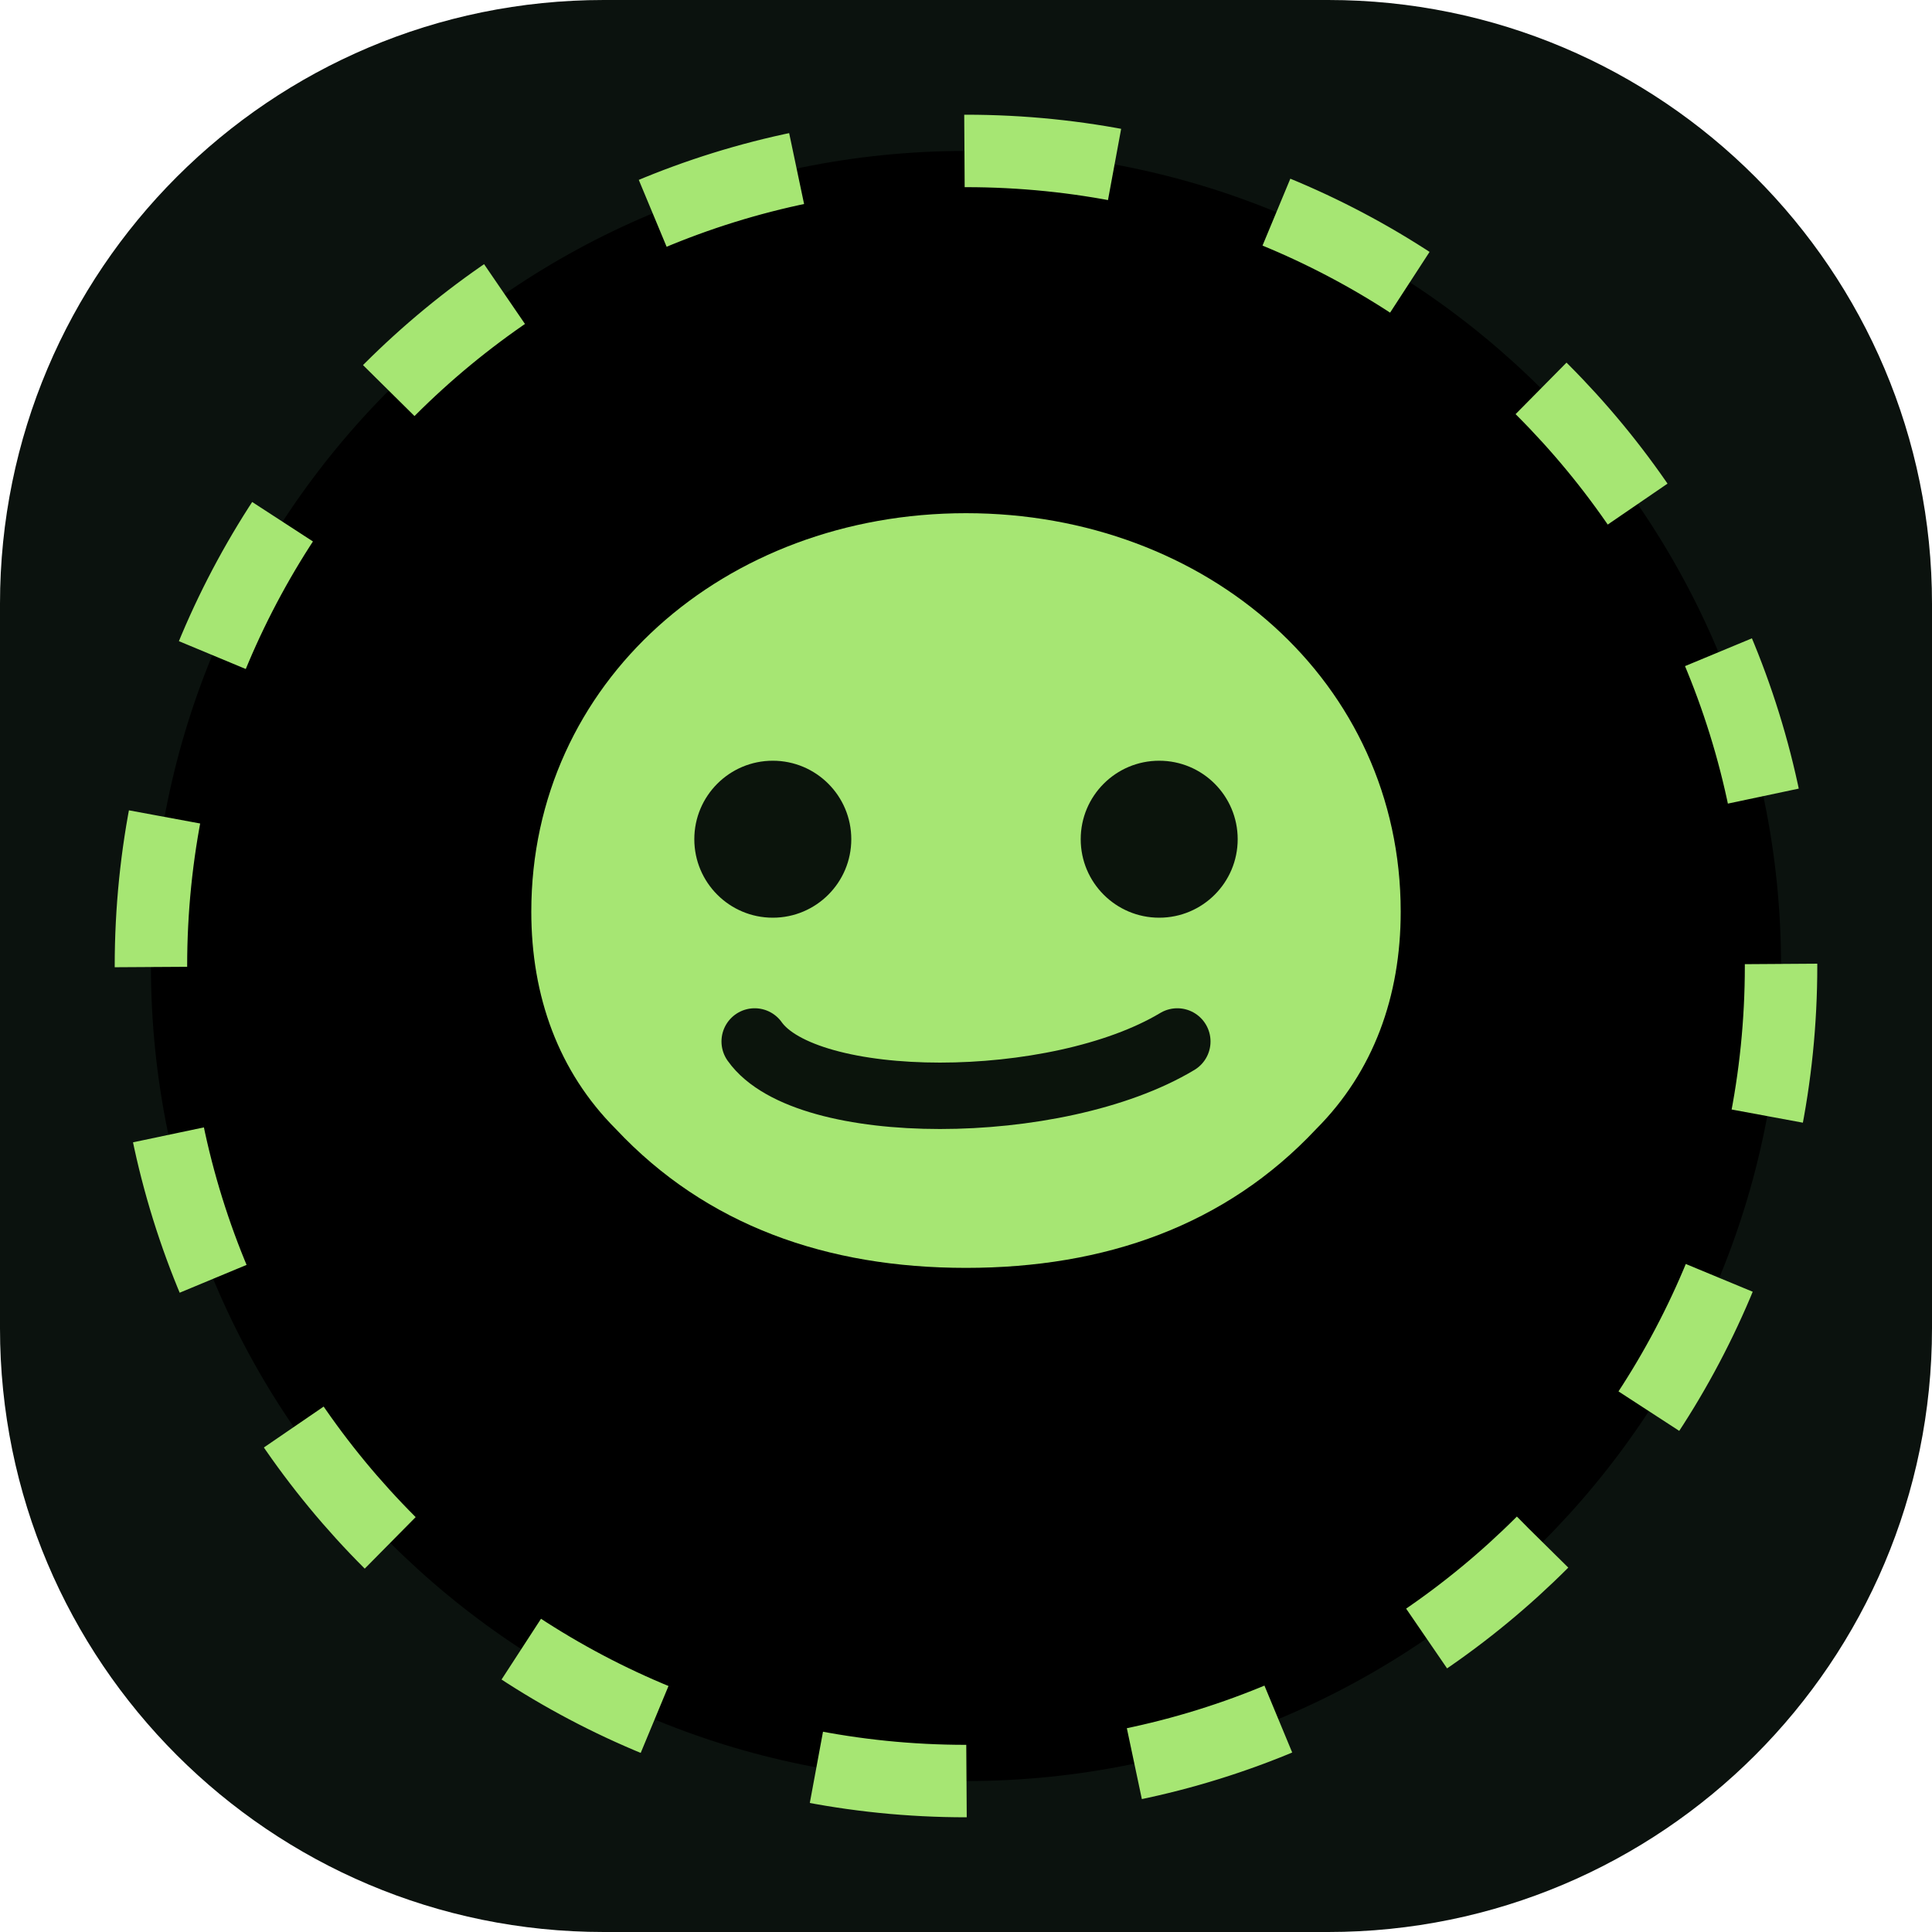
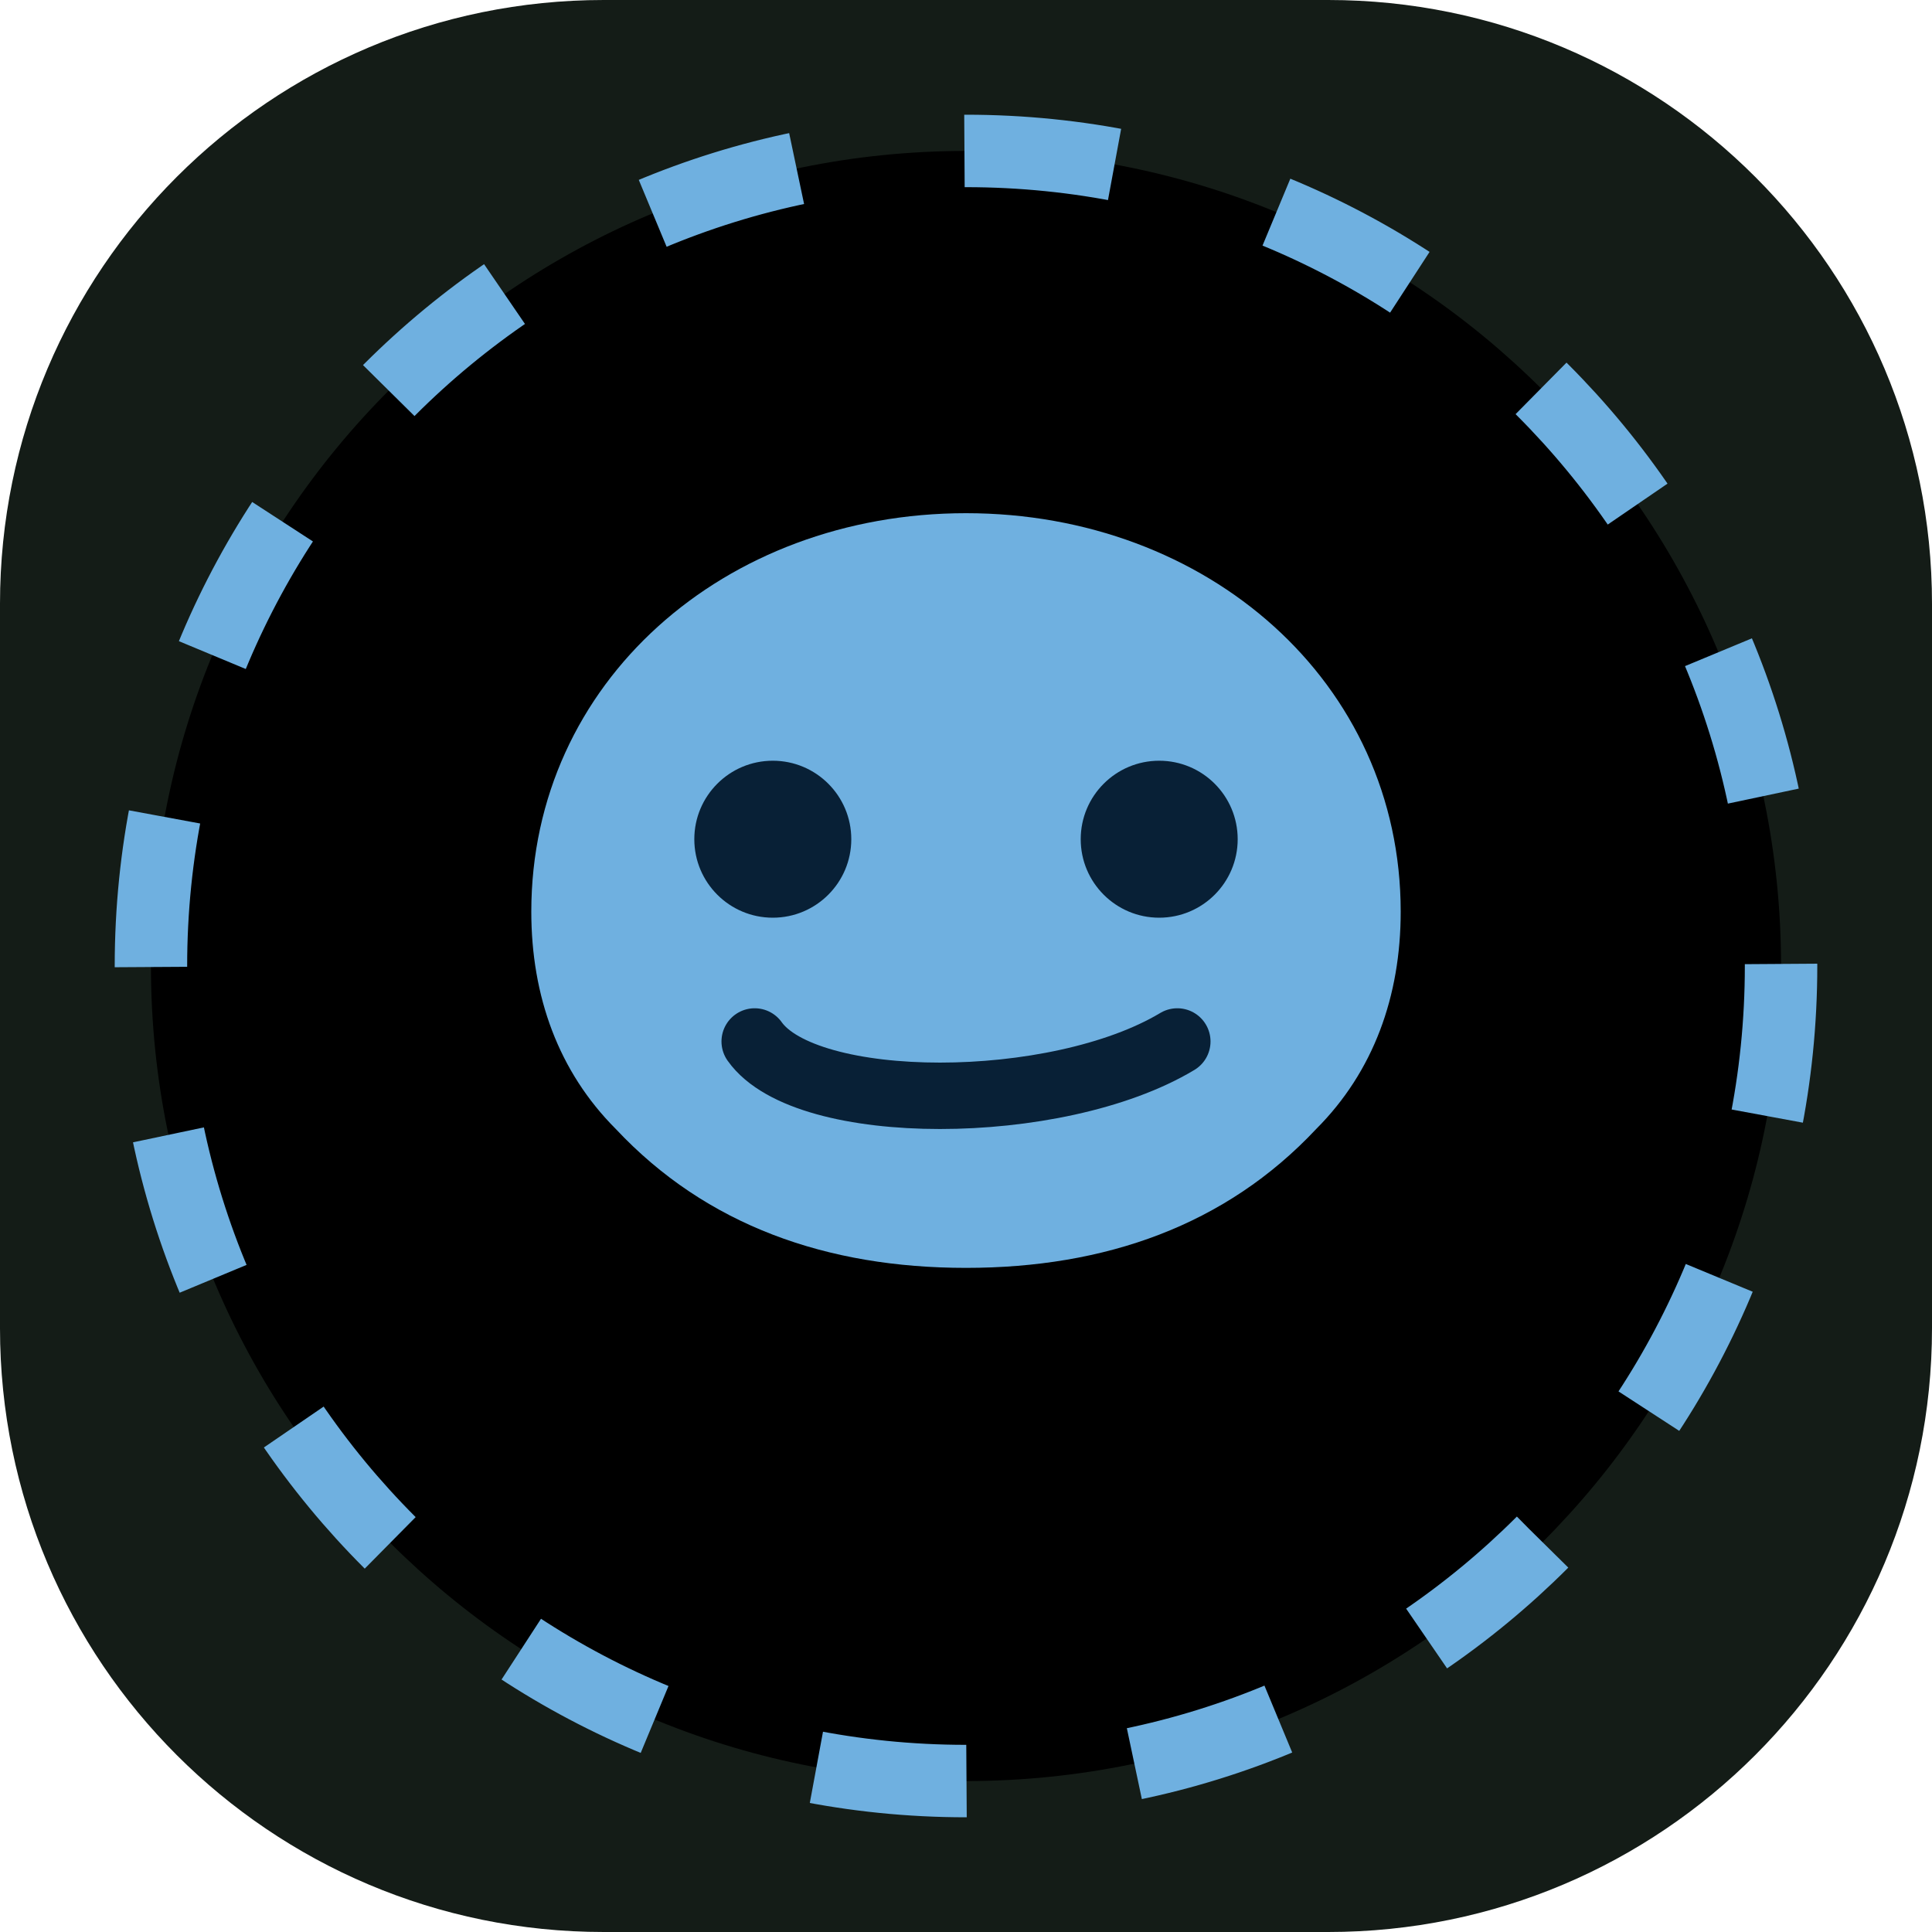
<svg xmlns="http://www.w3.org/2000/svg" width="64" height="64" viewBox="0 0 64 64">
-   <rect width="64" height="64" rx="20" fill="#0b120e" />
-   <circle cx="32" cy="32" r="27" stroke="#a6e673" stroke-width="2.4" stroke-dasharray="5 5.6" />
-   <path d="M32 17c8 0 14.4 5.6 14.4 13.2 0 2.8-.9 5.3-2.8 7.2C40.6 40.6 36.6 42 32 42s-8.6-1.4-11.6-4.6c-1.9-1.9-2.8-4.4-2.8-7.2C17.6 22.6 24 17 32 17Z" fill="#a6e673" />
-   <circle cx="25.6" cy="27.8" r="2.6" fill="#0b140c" />
-   <circle cx="38.4" cy="27.8" r="2.6" fill="#0b140c" />
-   <path d="M25 34.5c1.7 2.4 10 2.4 14 0" stroke="#0b140c" stroke-width="2.2" stroke-linecap="round" fill="none" />
+   <rect width="64" height="64" rx="20" fill="#141c17" />
+   <circle cx="32" cy="32" r="27" stroke="#6fb0e0" stroke-width="2.4" stroke-dasharray="5 5.6" />
+   <path d="M32 17c8 0 14.4 5.6 14.4 13.2 0 2.8-.9 5.3-2.8 7.2C40.6 40.6 36.6 42 32 42s-8.6-1.4-11.6-4.6c-1.9-1.9-2.8-4.4-2.8-7.2C17.6 22.6 24 17 32 17Z" fill="#6fb0e0" />
+   <circle cx="25.6" cy="27.8" r="2.6" fill="#082036" />
+   <circle cx="38.4" cy="27.8" r="2.6" fill="#082036" />
+   <path d="M25 34.5c1.7 2.4 10 2.4 14 0" stroke="#082036" stroke-width="2.2" stroke-linecap="round" fill="none" />
</svg>
